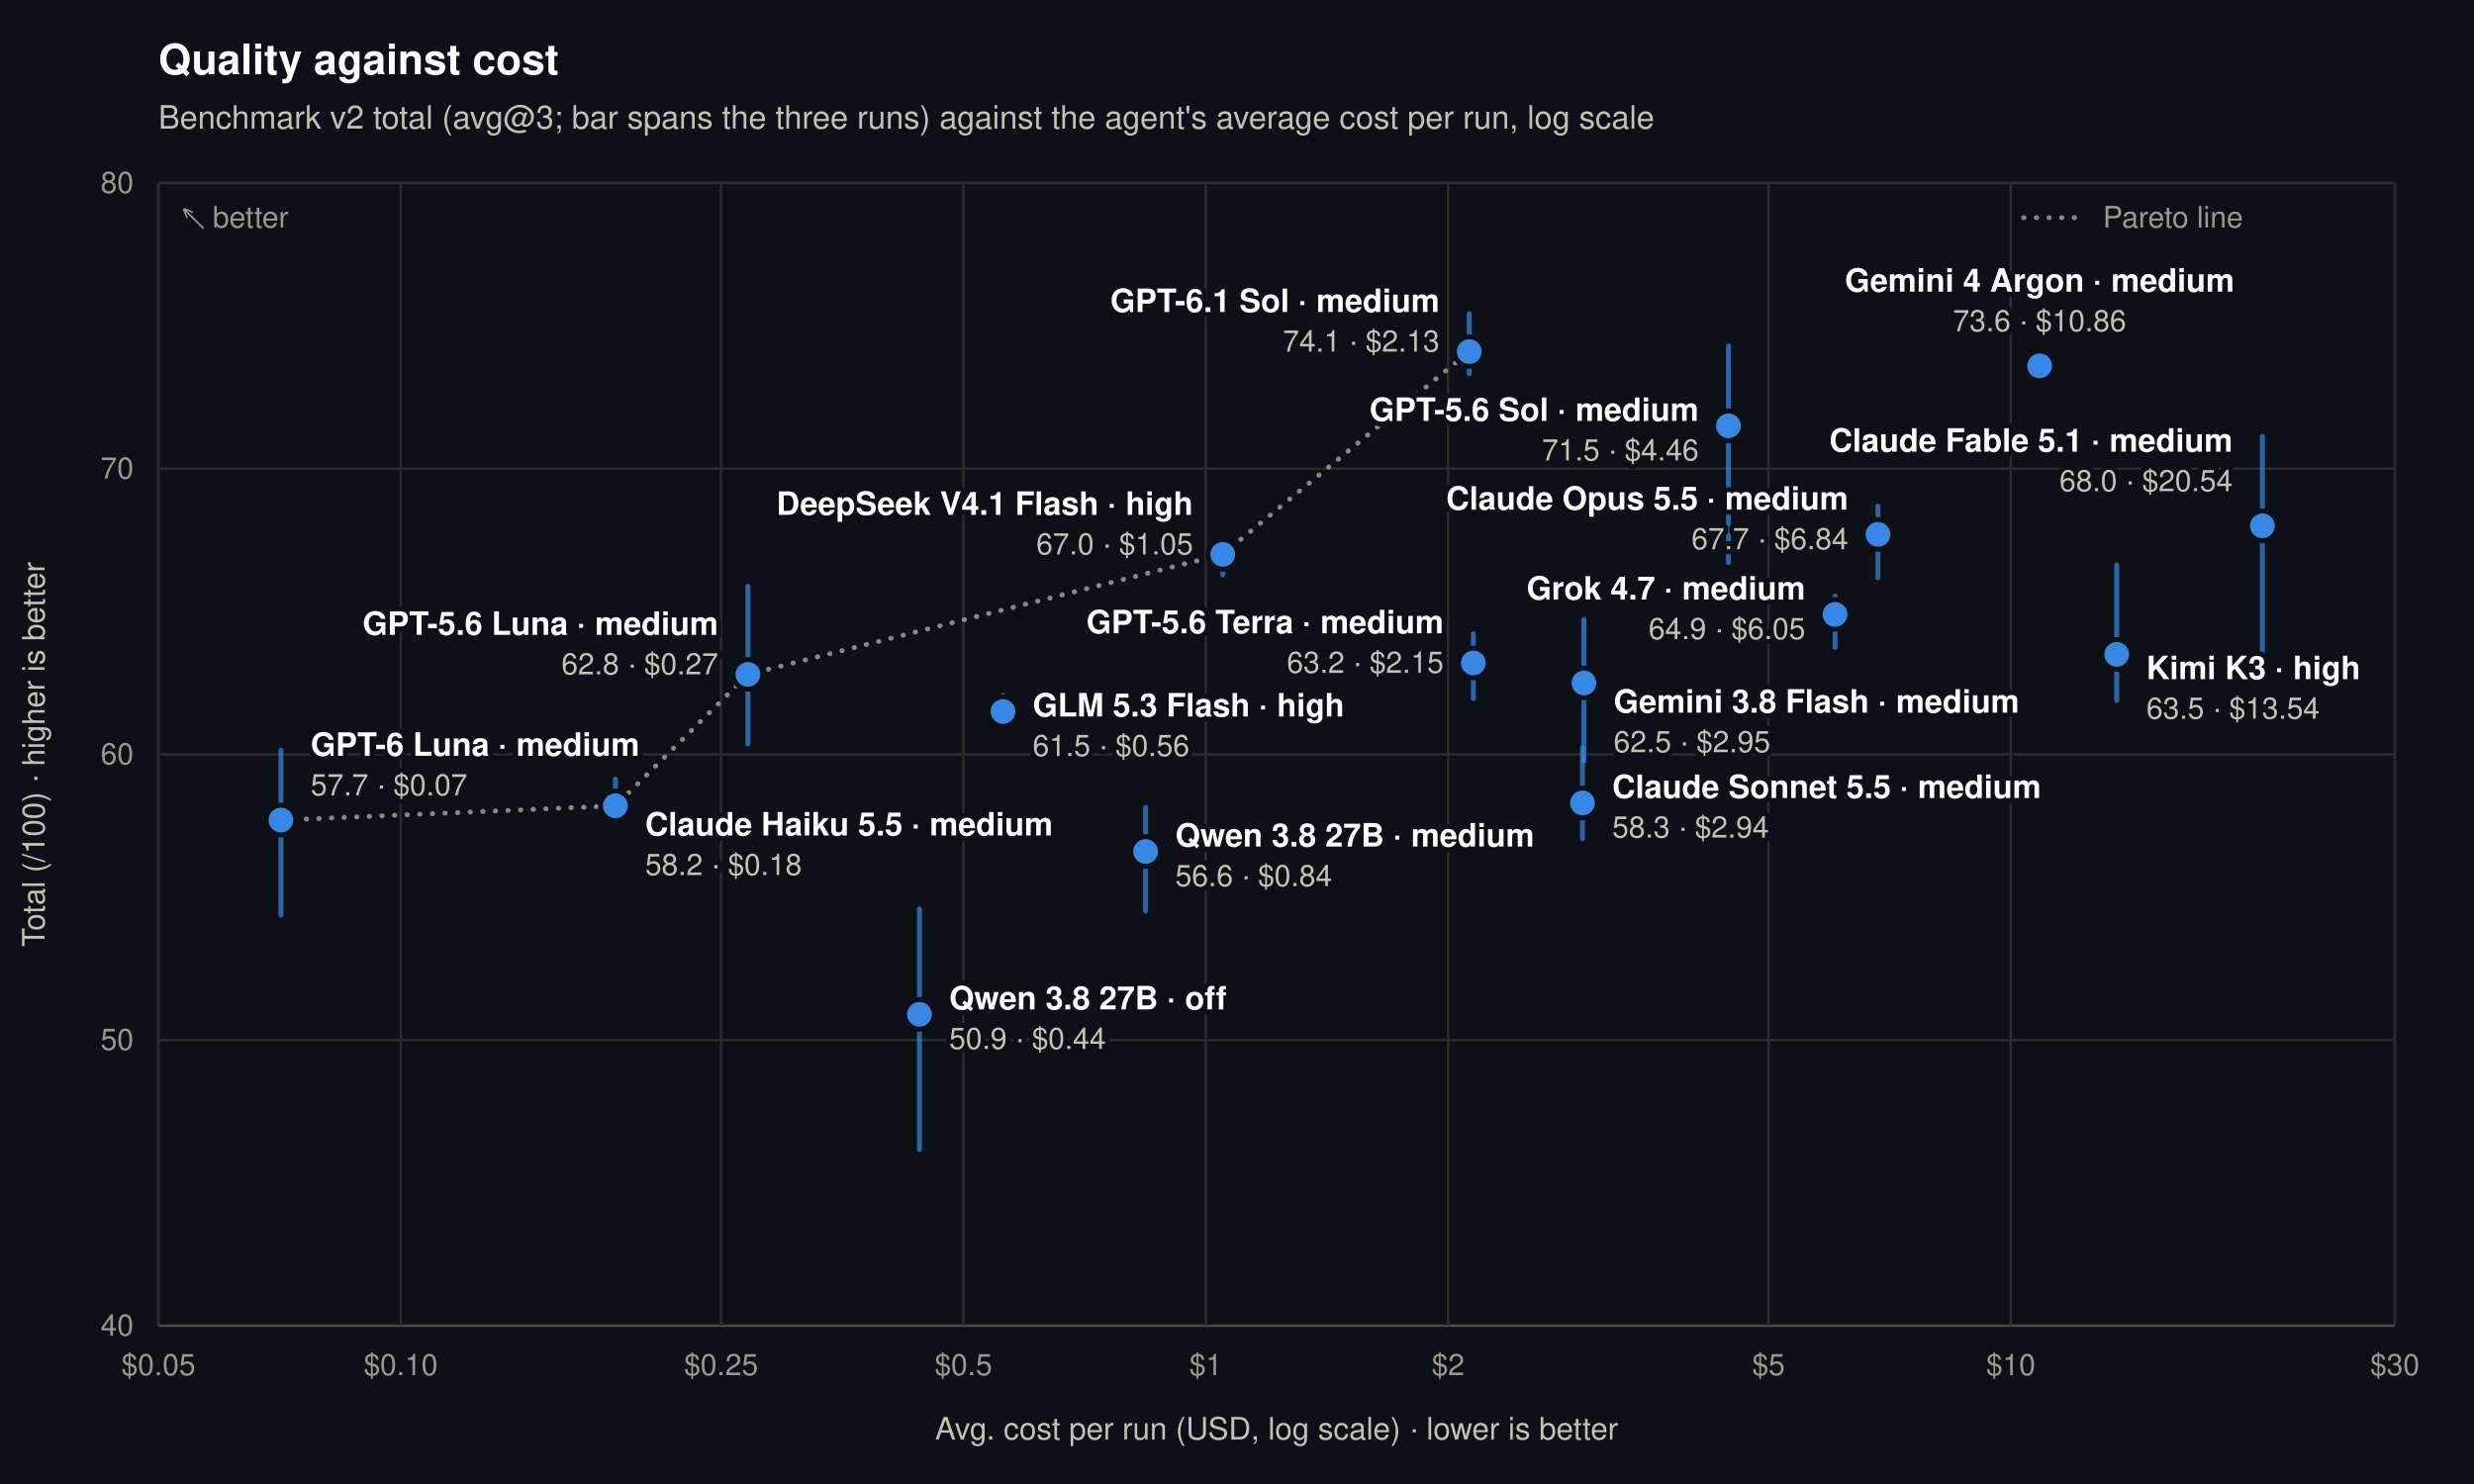
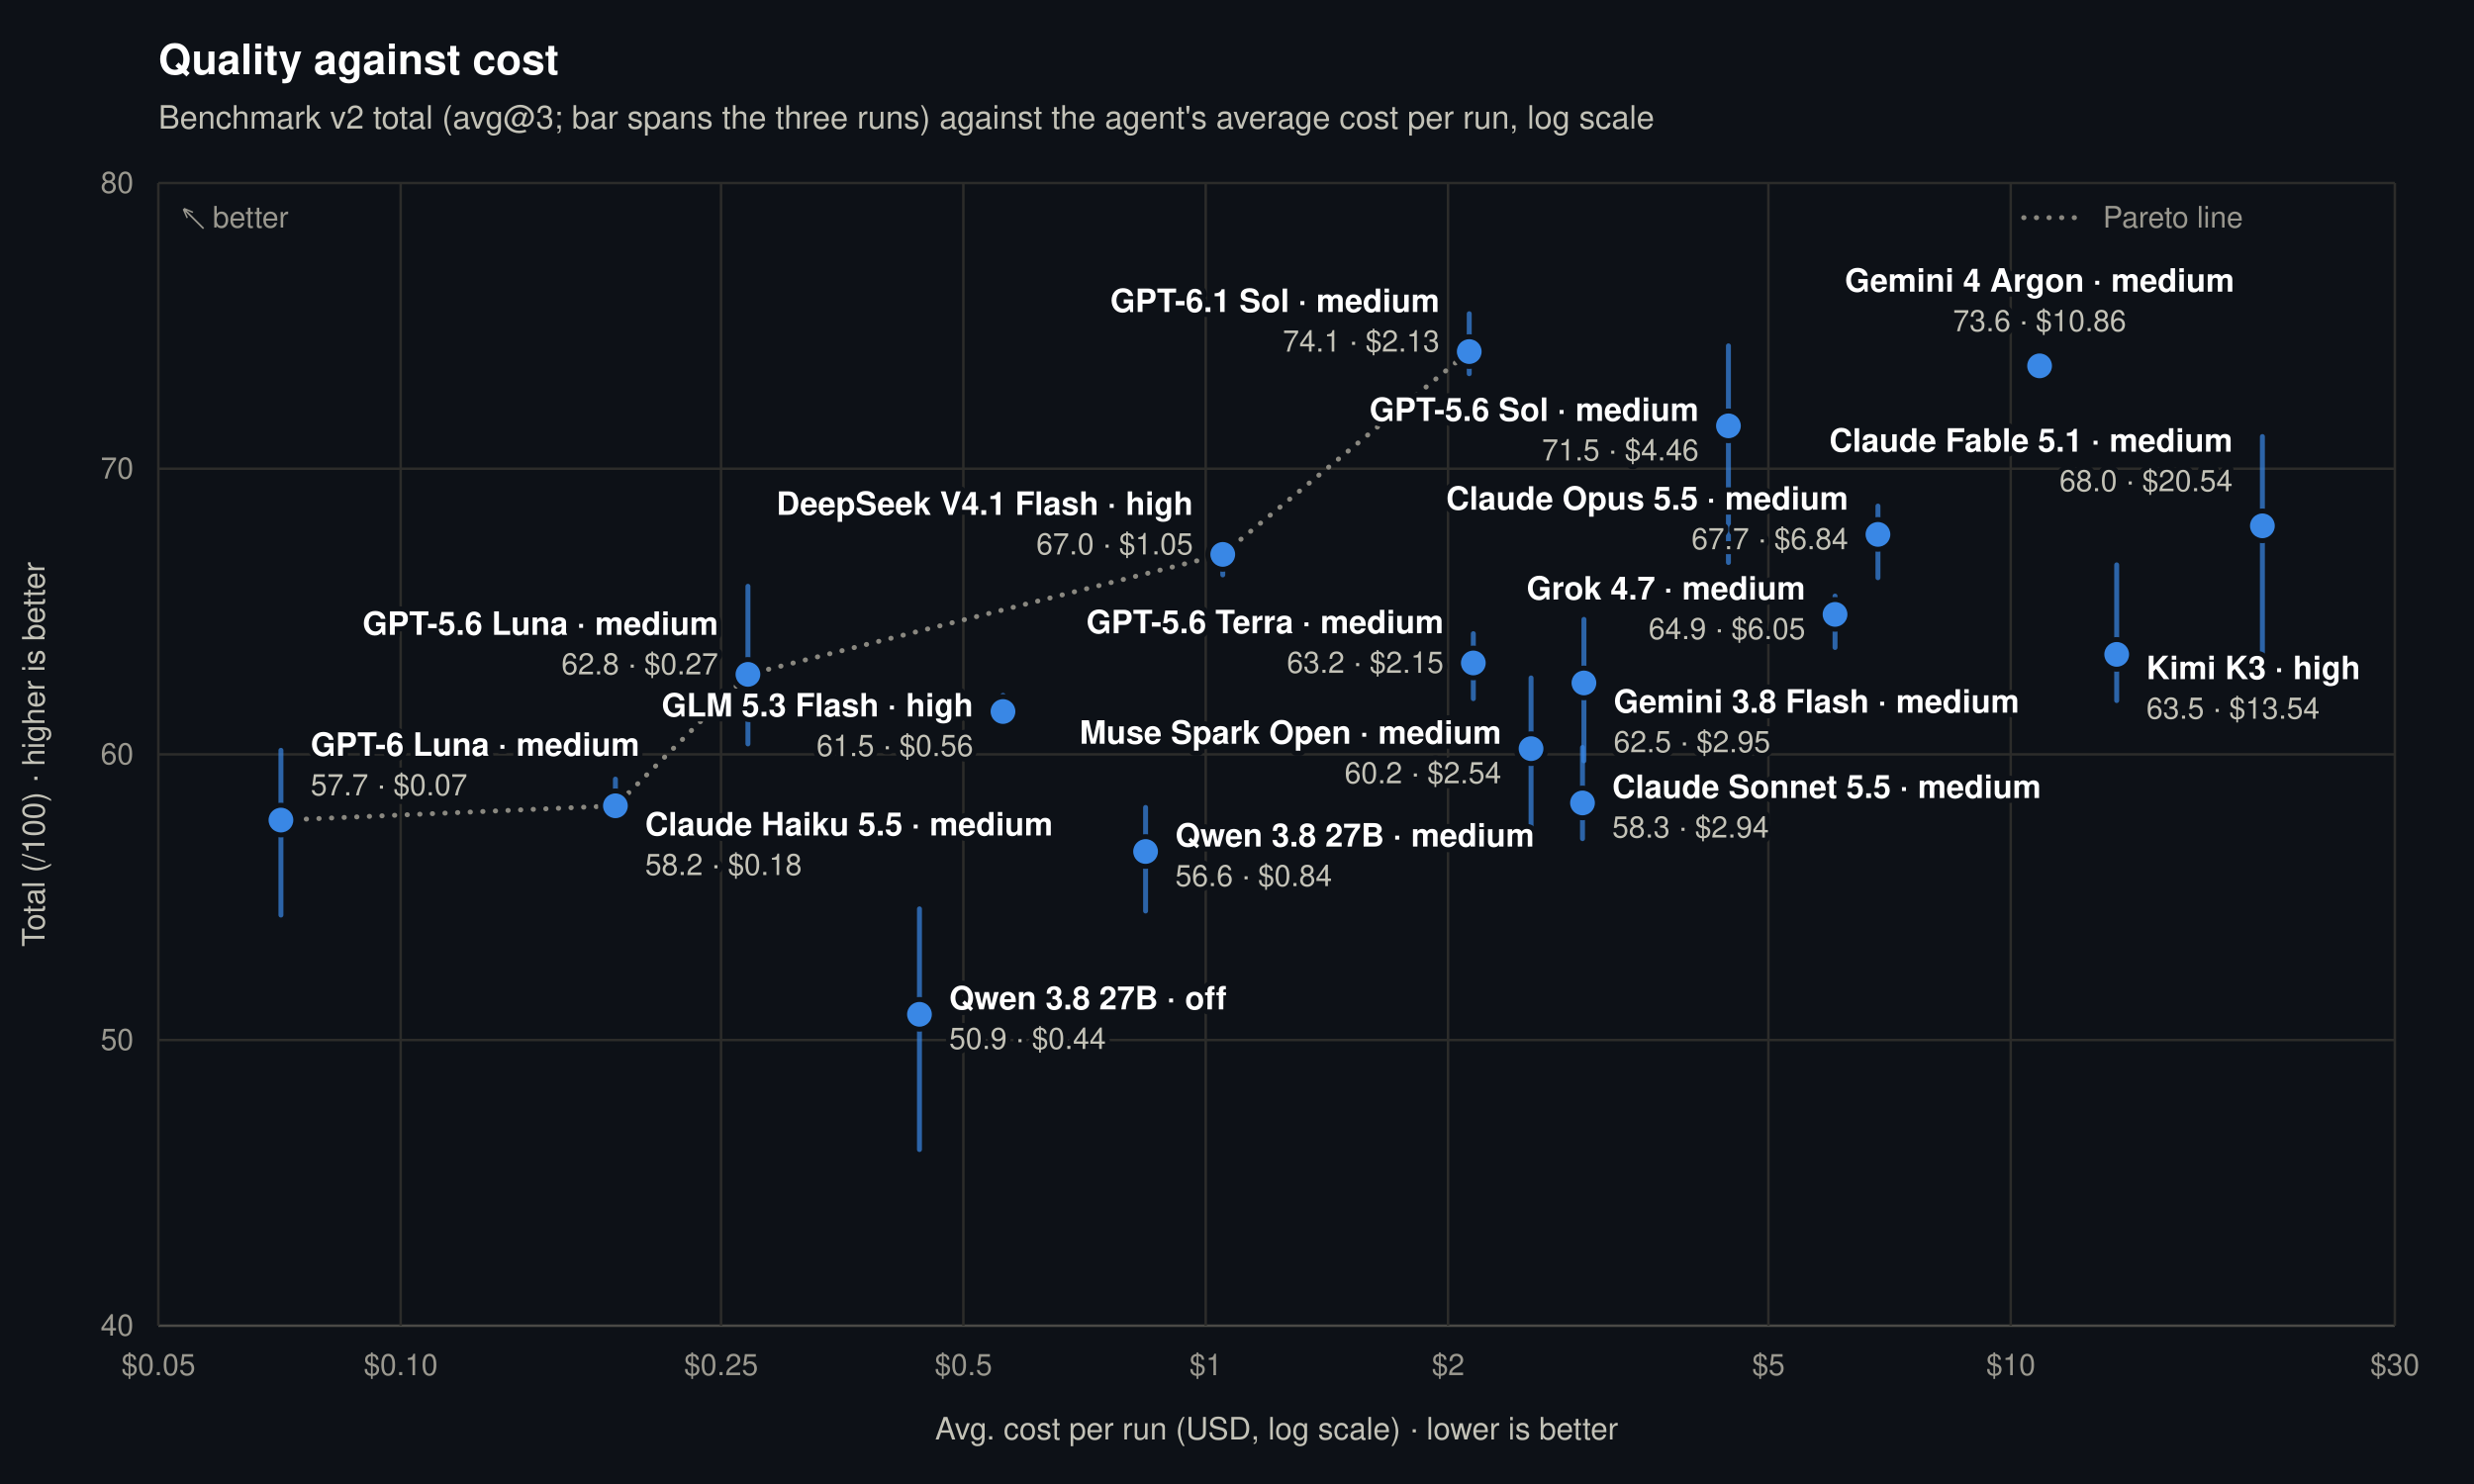
<svg xmlns="http://www.w3.org/2000/svg" width="1000" height="600" viewBox="0 0 1000 600" role="img" aria-labelledby="t d">
  <rect width="1000" height="600" fill="#0d1117" />
  <g font-family="system-ui, -apple-system, 'Segoe UI', Helvetica, Arial, sans-serif">
    <text x="64" y="30" font-size="17" font-weight="600" fill="#ffffff">Quality against cost</text>
    <text x="64" y="52" font-size="13" fill="#c3c2b7">Benchmark v2 total (avg@3; bar spans the three runs) against the agent's average cost per run, log scale</text>
    <line x1="64" x2="968" y1="536" y2="536" stroke="#4a4a46" stroke-width="1" />
    <text x="54" y="540" font-size="12" text-anchor="end" fill="#9a988f" style="font-variant-numeric: tabular-nums">40</text>
    <line x1="64" x2="968" y1="420.5" y2="420.5" stroke="#2c2c2a" stroke-width="1" />
    <text x="54" y="424.5" font-size="12" text-anchor="end" fill="#9a988f" style="font-variant-numeric: tabular-nums">50</text>
    <line x1="64" x2="968" y1="305" y2="305" stroke="#2c2c2a" stroke-width="1" />
    <text x="54" y="309" font-size="12" text-anchor="end" fill="#9a988f" style="font-variant-numeric: tabular-nums">60</text>
    <line x1="64" x2="968" y1="189.5" y2="189.5" stroke="#2c2c2a" stroke-width="1" />
    <text x="54" y="193.5" font-size="12" text-anchor="end" fill="#9a988f" style="font-variant-numeric: tabular-nums">70</text>
    <line x1="64" x2="968" y1="74" y2="74" stroke="#2c2c2a" stroke-width="1" />
    <text x="54" y="78" font-size="12" text-anchor="end" fill="#9a988f" style="font-variant-numeric: tabular-nums">80</text>
    <line x1="64" x2="64" y1="74" y2="536" stroke="#2c2c2a" stroke-width="1" />
    <text x="64" y="556" font-size="12" text-anchor="middle" fill="#9a988f" style="font-variant-numeric: tabular-nums">$0.05</text>
    <line x1="161.954" x2="161.954" y1="74" y2="536" stroke="#2c2c2a" stroke-width="1" />
    <text x="161.954" y="556" font-size="12" text-anchor="middle" fill="#9a988f" style="font-variant-numeric: tabular-nums">$0.10</text>
    <line x1="291.442" x2="291.442" y1="74" y2="536" stroke="#2c2c2a" stroke-width="1" />
    <text x="291.442" y="556" font-size="12" text-anchor="middle" fill="#9a988f" style="font-variant-numeric: tabular-nums">$0.25</text>
    <line x1="389.396" x2="389.396" y1="74" y2="536" stroke="#2c2c2a" stroke-width="1" />
    <text x="389.396" y="556" font-size="12" text-anchor="middle" fill="#9a988f" style="font-variant-numeric: tabular-nums">$0.5</text>
    <line x1="487.35" x2="487.35" y1="74" y2="536" stroke="#2c2c2a" stroke-width="1" />
    <text x="487.35" y="556" font-size="12" text-anchor="middle" fill="#9a988f" style="font-variant-numeric: tabular-nums">$1</text>
    <line x1="585.304" x2="585.304" y1="74" y2="536" stroke="#2c2c2a" stroke-width="1" />
    <text x="585.304" y="556" font-size="12" text-anchor="middle" fill="#9a988f" style="font-variant-numeric: tabular-nums">$2</text>
    <line x1="714.793" x2="714.793" y1="74" y2="536" stroke="#2c2c2a" stroke-width="1" />
    <text x="714.793" y="556" font-size="12" text-anchor="middle" fill="#9a988f" style="font-variant-numeric: tabular-nums">$5</text>
    <line x1="812.747" x2="812.747" y1="74" y2="536" stroke="#2c2c2a" stroke-width="1" />
    <text x="812.747" y="556" font-size="12" text-anchor="middle" fill="#9a988f" style="font-variant-numeric: tabular-nums">$10</text>
    <line x1="968" x2="968" y1="74" y2="536" stroke="#2c2c2a" stroke-width="1" />
    <text x="968" y="556" font-size="12" text-anchor="middle" fill="#9a988f" style="font-variant-numeric: tabular-nums">$30</text>
    <text x="516" y="582" font-size="12.5" text-anchor="middle" fill="#c3c2b7">Avg. cost per run (USD, log scale) · lower is better</text>
    <text transform="translate(18 305) rotate(-90)" font-size="12.5" text-anchor="middle" fill="#c3c2b7">Total (/100) · higher is better</text>
    <text x="74" y="92" font-size="12" fill="#9a988f">↖ better</text>
    <polyline points="113.6,331.6 248.8,325.8 302.3,272.7 494.2,224.1 593.9,142.1" fill="none" stroke="#8a8880" stroke-width="2" stroke-dasharray="0.1 5" stroke-linecap="round" />
    <line x1="818" x2="842" y1="88" y2="88" stroke="#8a8880" stroke-width="2" stroke-dasharray="0.1 5" stroke-linecap="round" />
    <text x="850" y="92" font-size="12" fill="#9a988f">Pareto line</text>
    <line x1="593.872" x2="593.872" y1="151.096" y2="126.841" stroke="#3987e5" stroke-width="2" stroke-linecap="round" opacity="0.7" />
    <line x1="698.641" x2="698.641" y1="227.422" y2="139.835" stroke="#3987e5" stroke-width="2" stroke-linecap="round" opacity="0.7" />
    <line x1="494.245" x2="494.245" y1="232.428" y2="219.049" stroke="#3987e5" stroke-width="2" stroke-linecap="round" opacity="0.7" />
    <line x1="595.525" x2="595.525" y1="282.477" y2="256.201" stroke="#3987e5" stroke-width="2" stroke-linecap="round" opacity="0.7" />
    <line x1="302.318" x2="302.318" y1="300.765" y2="237.048" stroke="#3987e5" stroke-width="2" stroke-linecap="round" opacity="0.7" />
    <line x1="113.554" x2="113.554" y1="369.969" y2="303.364" stroke="#3987e5" stroke-width="2" stroke-linecap="round" opacity="0.7" />
    <line x1="463.047" x2="463.047" y1="368.333" y2="326.464" stroke="#3987e5" stroke-width="2" stroke-linecap="round" opacity="0.7" />
    <line x1="371.652" x2="371.652" y1="464.775" y2="367.466" stroke="#3987e5" stroke-width="2" stroke-linecap="round" opacity="0.7" />
    <line x1="759.074" x2="759.074" y1="233.582" y2="204.611" stroke="#3987e5" stroke-width="2" stroke-linecap="round" opacity="0.7" />
    <line x1="741.731" x2="741.731" y1="261.784" y2="240.994" stroke="#3987e5" stroke-width="2" stroke-linecap="round" opacity="0.7" />
    <line x1="855.575" x2="855.575" y1="283.247" y2="228.385" stroke="#3987e5" stroke-width="2" stroke-linecap="round" opacity="0.7" />
    <line x1="640.229" x2="640.229" y1="307.599" y2="250.426" stroke="#3987e5" stroke-width="2" stroke-linecap="round" opacity="0.7" />
    <line x1="405.412" x2="405.412" y1="292.872" y2="281.13" stroke="#3987e5" stroke-width="2" stroke-linecap="round" opacity="0.7" />
    <line x1="248.753" x2="248.753" y1="330.506" y2="315.01" stroke="#3987e5" stroke-width="2" stroke-linecap="round" opacity="0.7" />
    <line x1="639.653" x2="639.653" y1="339.072" y2="302.209" stroke="#3987e5" stroke-width="2" stroke-linecap="round" opacity="0.7" />
    <line x1="824.412" x2="824.412" y1="151.096" y2="145.418" stroke="#3987e5" stroke-width="2" stroke-linecap="round" opacity="0.7" />
    <line x1="914.468" x2="914.468" y1="269.484" y2="176.506" stroke="#3987e5" stroke-width="2" stroke-linecap="round" opacity="0.7" />
+     <line x1="618.859" x2="618.859" y1="337.051" y2="274.104" stroke="#3987e5" stroke-width="2" stroke-linecap="round" opacity="0.7" />
    <circle cx="593.872" cy="142.145" r="6" fill="#3987e5" stroke="#0d1117" stroke-width="2" />
    <circle cx="698.641" cy="172.175" r="6" fill="#3987e5" stroke="#0d1117" stroke-width="2" />
    <circle cx="494.245" cy="224.15" r="6" fill="#3987e5" stroke="#0d1117" stroke-width="2" />
    <circle cx="595.525" cy="268.04" r="6" fill="#3987e5" stroke="#0d1117" stroke-width="2" />
    <circle cx="302.318" cy="272.66" r="6" fill="#3987e5" stroke="#0d1117" stroke-width="2" />
    <circle cx="113.554" cy="331.565" r="6" fill="#3987e5" stroke="#0d1117" stroke-width="2" />
    <circle cx="463.047" cy="344.27" r="6" fill="#3987e5" stroke="#0d1117" stroke-width="2" />
    <circle cx="371.652" cy="410.105" r="6" fill="#3987e5" stroke="#0d1117" stroke-width="2" />
    <circle cx="759.074" cy="216.065" r="6" fill="#3987e5" stroke="#0d1117" stroke-width="2" />
    <circle cx="741.731" cy="248.405" r="6" fill="#3987e5" stroke="#0d1117" stroke-width="2" />
    <circle cx="855.575" cy="264.575" r="6" fill="#3987e5" stroke="#0d1117" stroke-width="2" />
    <circle cx="640.229" cy="276.125" r="6" fill="#3987e5" stroke="#0d1117" stroke-width="2" />
    <circle cx="405.412" cy="287.675" r="6" fill="#3987e5" stroke="#0d1117" stroke-width="2" />
    <circle cx="248.753" cy="325.79" r="6" fill="#3987e5" stroke="#0d1117" stroke-width="2" />
    <circle cx="639.653" cy="324.635" r="6" fill="#3987e5" stroke="#0d1117" stroke-width="2" />
    <circle cx="824.412" cy="147.92" r="6" fill="#3987e5" stroke="#0d1117" stroke-width="2" />
    <circle cx="914.468" cy="212.6" r="6" fill="#3987e5" stroke="#0d1117" stroke-width="2" />
+     <circle cx="618.859" cy="302.69" r="6" fill="#3987e5" stroke="#0d1117" stroke-width="2" />
    <text x="581.872" y="126.145" font-size="13" font-weight="600" text-anchor="end" fill="#ffffff" stroke="#0d1117" stroke-width="4" stroke-linejoin="round" paint-order="stroke">GPT-6.1 Sol · medium</text>
    <text x="581.872" y="142.145" font-size="12" text-anchor="end" fill="#c3c2b7" stroke="#0d1117" stroke-width="4" stroke-linejoin="round" paint-order="stroke" style="font-variant-numeric: tabular-nums">74.1 · $2.13</text>
    <text x="686.641" y="170.175" font-size="13" font-weight="600" text-anchor="end" fill="#ffffff" stroke="#0d1117" stroke-width="4" stroke-linejoin="round" paint-order="stroke">GPT-5.6 Sol · medium</text>
    <text x="686.641" y="186.175" font-size="12" text-anchor="end" fill="#c3c2b7" stroke="#0d1117" stroke-width="4" stroke-linejoin="round" paint-order="stroke" style="font-variant-numeric: tabular-nums">71.5 · $4.46</text>
    <text x="482.245" y="208.15" font-size="13" font-weight="600" text-anchor="end" fill="#ffffff" stroke="#0d1117" stroke-width="4" stroke-linejoin="round" paint-order="stroke">DeepSeek V4.1 Flash · high</text>
    <text x="482.245" y="224.15" font-size="12" text-anchor="end" fill="#c3c2b7" stroke="#0d1117" stroke-width="4" stroke-linejoin="round" paint-order="stroke" style="font-variant-numeric: tabular-nums">67.0 · $1.05</text>
    <text x="583.525" y="256.04" font-size="13" font-weight="600" text-anchor="end" fill="#ffffff" stroke="#0d1117" stroke-width="4" stroke-linejoin="round" paint-order="stroke">GPT-5.6 Terra · medium</text>
    <text x="583.525" y="272.04" font-size="12" text-anchor="end" fill="#c3c2b7" stroke="#0d1117" stroke-width="4" stroke-linejoin="round" paint-order="stroke" style="font-variant-numeric: tabular-nums">63.2 · $2.15</text>
    <text x="290.318" y="256.66" font-size="13" font-weight="600" text-anchor="end" fill="#ffffff" stroke="#0d1117" stroke-width="4" stroke-linejoin="round" paint-order="stroke">GPT-5.6 Luna · medium</text>
    <text x="290.318" y="272.66" font-size="12" text-anchor="end" fill="#c3c2b7" stroke="#0d1117" stroke-width="4" stroke-linejoin="round" paint-order="stroke" style="font-variant-numeric: tabular-nums">62.8 · $0.27</text>
    <text x="125.554" y="305.565" font-size="13" font-weight="600" text-anchor="start" fill="#ffffff" stroke="#0d1117" stroke-width="4" stroke-linejoin="round" paint-order="stroke">GPT-6 Luna · medium</text>
    <text x="125.554" y="321.565" font-size="12" text-anchor="start" fill="#c3c2b7" stroke="#0d1117" stroke-width="4" stroke-linejoin="round" paint-order="stroke" style="font-variant-numeric: tabular-nums">57.7 · $0.07</text>
    <text x="475.047" y="342.27" font-size="13" font-weight="600" text-anchor="start" fill="#ffffff" stroke="#0d1117" stroke-width="4" stroke-linejoin="round" paint-order="stroke">Qwen 3.8 27B · medium</text>
    <text x="475.047" y="358.27" font-size="12" text-anchor="start" fill="#c3c2b7" stroke="#0d1117" stroke-width="4" stroke-linejoin="round" paint-order="stroke" style="font-variant-numeric: tabular-nums">56.6 · $0.84</text>
    <text x="383.652" y="408.105" font-size="13" font-weight="600" text-anchor="start" fill="#ffffff" stroke="#0d1117" stroke-width="4" stroke-linejoin="round" paint-order="stroke">Qwen 3.8 27B · off</text>
    <text x="383.652" y="424.105" font-size="12" text-anchor="start" fill="#c3c2b7" stroke="#0d1117" stroke-width="4" stroke-linejoin="round" paint-order="stroke" style="font-variant-numeric: tabular-nums">50.9 · $0.44</text>
    <text x="747.074" y="206.065" font-size="13" font-weight="600" text-anchor="end" fill="#ffffff" stroke="#0d1117" stroke-width="4" stroke-linejoin="round" paint-order="stroke">Claude Opus 5.5 · medium</text>
    <text x="747.074" y="222.065" font-size="12" text-anchor="end" fill="#c3c2b7" stroke="#0d1117" stroke-width="4" stroke-linejoin="round" paint-order="stroke" style="font-variant-numeric: tabular-nums">67.7 · $6.84</text>
    <text x="729.731" y="242.405" font-size="13" font-weight="600" text-anchor="end" fill="#ffffff" stroke="#0d1117" stroke-width="4" stroke-linejoin="round" paint-order="stroke">Grok 4.7 · medium</text>
    <text x="729.731" y="258.405" font-size="12" text-anchor="end" fill="#c3c2b7" stroke="#0d1117" stroke-width="4" stroke-linejoin="round" paint-order="stroke" style="font-variant-numeric: tabular-nums">64.9 · $6.05</text>
    <text x="867.575" y="274.575" font-size="13" font-weight="600" text-anchor="start" fill="#ffffff" stroke="#0d1117" stroke-width="4" stroke-linejoin="round" paint-order="stroke">Kimi K3 · high</text>
    <text x="867.575" y="290.575" font-size="12" text-anchor="start" fill="#c3c2b7" stroke="#0d1117" stroke-width="4" stroke-linejoin="round" paint-order="stroke" style="font-variant-numeric: tabular-nums">63.5 · $13.54</text>
    <text x="652.229" y="288.125" font-size="13" font-weight="600" text-anchor="start" fill="#ffffff" stroke="#0d1117" stroke-width="4" stroke-linejoin="round" paint-order="stroke">Gemini 3.8 Flash · medium</text>
    <text x="652.229" y="304.125" font-size="12" text-anchor="start" fill="#c3c2b7" stroke="#0d1117" stroke-width="4" stroke-linejoin="round" paint-order="stroke" style="font-variant-numeric: tabular-nums">62.5 · $2.95</text>
-     <text x="417.412" y="289.675" font-size="13" font-weight="600" text-anchor="start" fill="#ffffff" stroke="#0d1117" stroke-width="4" stroke-linejoin="round" paint-order="stroke">GLM 5.3 Flash · high</text>
-     <text x="417.412" y="305.675" font-size="12" text-anchor="start" fill="#c3c2b7" stroke="#0d1117" stroke-width="4" stroke-linejoin="round" paint-order="stroke" style="font-variant-numeric: tabular-nums">61.5 · $0.56</text>
+     <text x="393.412" y="289.675" font-size="13" font-weight="600" text-anchor="end" fill="#ffffff" stroke="#0d1117" stroke-width="4" stroke-linejoin="round" paint-order="stroke">GLM 5.3 Flash · high</text>
+     <text x="393.412" y="305.675" font-size="12" text-anchor="end" fill="#c3c2b7" stroke="#0d1117" stroke-width="4" stroke-linejoin="round" paint-order="stroke" style="font-variant-numeric: tabular-nums">61.5 · $0.56</text>
    <text x="260.753" y="337.79" font-size="13" font-weight="600" text-anchor="start" fill="#ffffff" stroke="#0d1117" stroke-width="4" stroke-linejoin="round" paint-order="stroke">Claude Haiku 5.5 · medium</text>
    <text x="260.753" y="353.79" font-size="12" text-anchor="start" fill="#c3c2b7" stroke="#0d1117" stroke-width="4" stroke-linejoin="round" paint-order="stroke" style="font-variant-numeric: tabular-nums">58.2 · $0.18</text>
    <text x="651.653" y="322.635" font-size="13" font-weight="600" text-anchor="start" fill="#ffffff" stroke="#0d1117" stroke-width="4" stroke-linejoin="round" paint-order="stroke">Claude Sonnet 5.5 · medium</text>
    <text x="651.653" y="338.635" font-size="12" text-anchor="start" fill="#c3c2b7" stroke="#0d1117" stroke-width="4" stroke-linejoin="round" paint-order="stroke" style="font-variant-numeric: tabular-nums">58.3 · $2.94</text>
    <text x="824.412" y="117.92" font-size="13" font-weight="600" text-anchor="middle" fill="#ffffff" stroke="#0d1117" stroke-width="4" stroke-linejoin="round" paint-order="stroke">Gemini 4 Argon · medium</text>
    <text x="824.412" y="133.92" font-size="12" text-anchor="middle" fill="#c3c2b7" stroke="#0d1117" stroke-width="4" stroke-linejoin="round" paint-order="stroke" style="font-variant-numeric: tabular-nums">73.6 · $10.86</text>
    <text x="902.468" y="182.6" font-size="13" font-weight="600" text-anchor="end" fill="#ffffff" stroke="#0d1117" stroke-width="4" stroke-linejoin="round" paint-order="stroke">Claude Fable 5.1 · medium</text>
    <text x="902.468" y="198.6" font-size="12" text-anchor="end" fill="#c3c2b7" stroke="#0d1117" stroke-width="4" stroke-linejoin="round" paint-order="stroke" style="font-variant-numeric: tabular-nums">68.0 · $20.54</text>
+     <text x="606.859" y="300.69" font-size="13" font-weight="600" text-anchor="end" fill="#ffffff" stroke="#0d1117" stroke-width="4" stroke-linejoin="round" paint-order="stroke">Muse Spark Open · medium</text>
+     <text x="606.859" y="316.69" font-size="12" text-anchor="end" fill="#c3c2b7" stroke="#0d1117" stroke-width="4" stroke-linejoin="round" paint-order="stroke" style="font-variant-numeric: tabular-nums">60.2 · $2.54</text>
  </g>
</svg>
